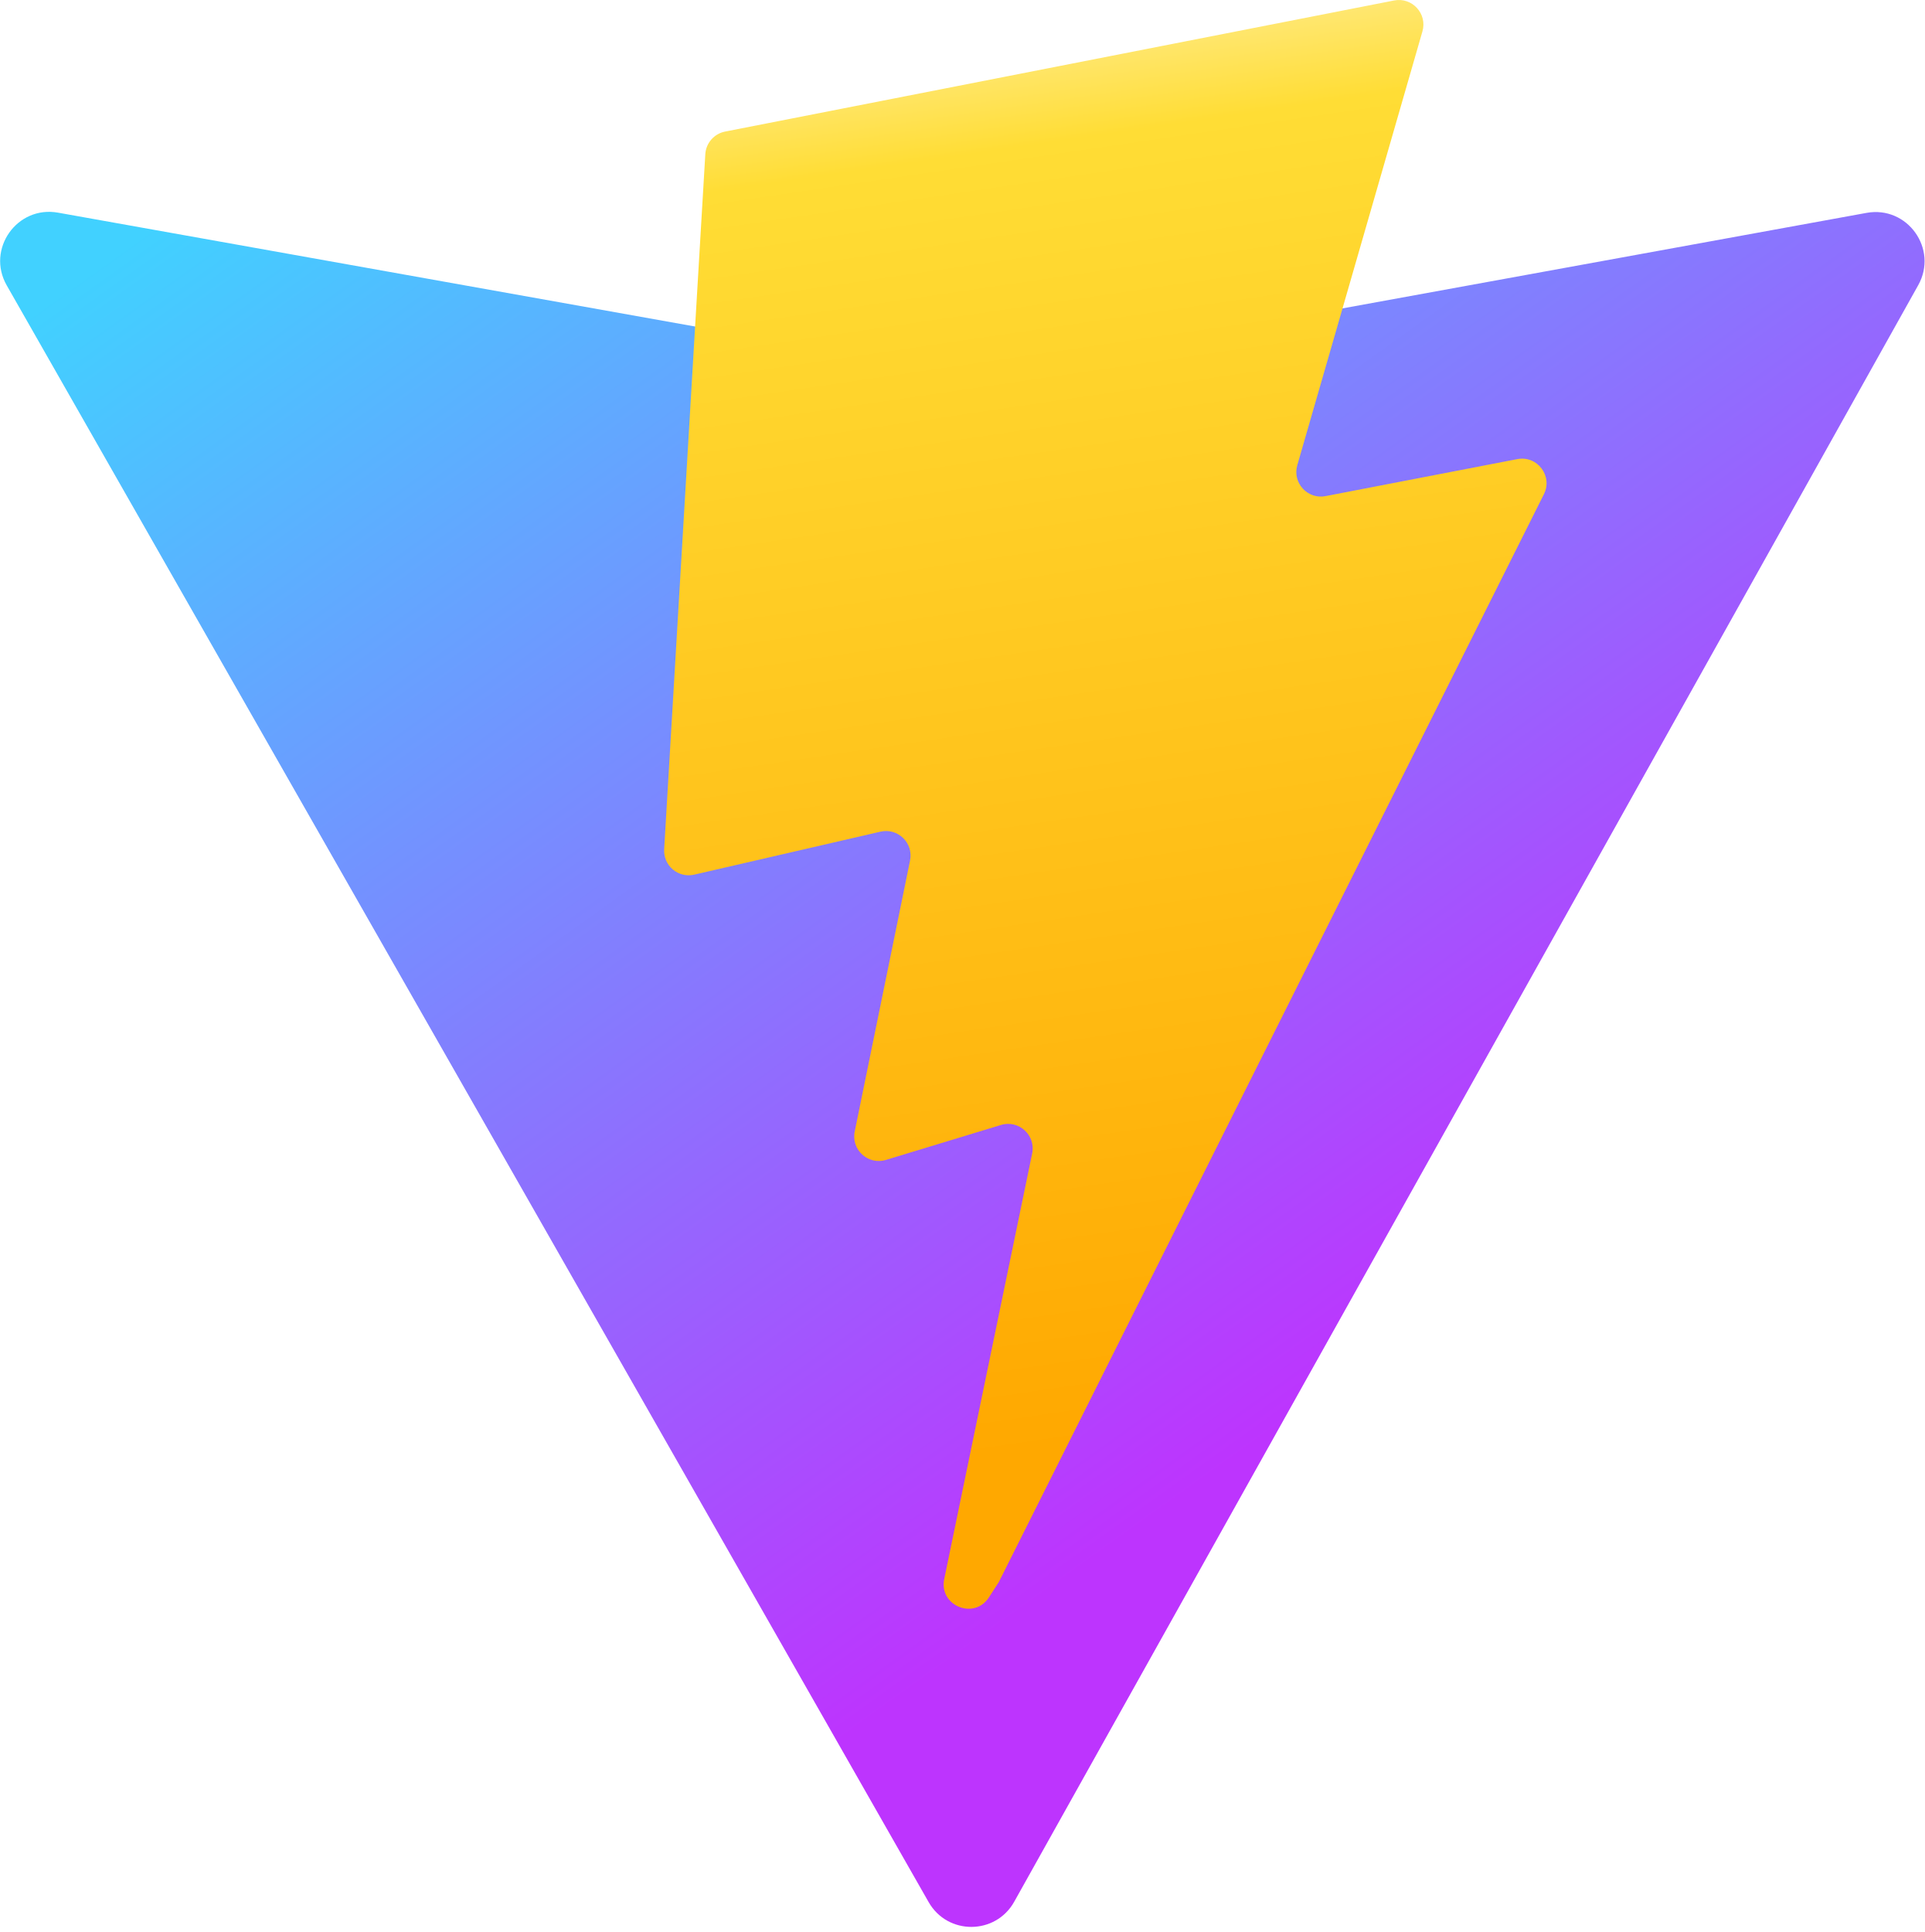
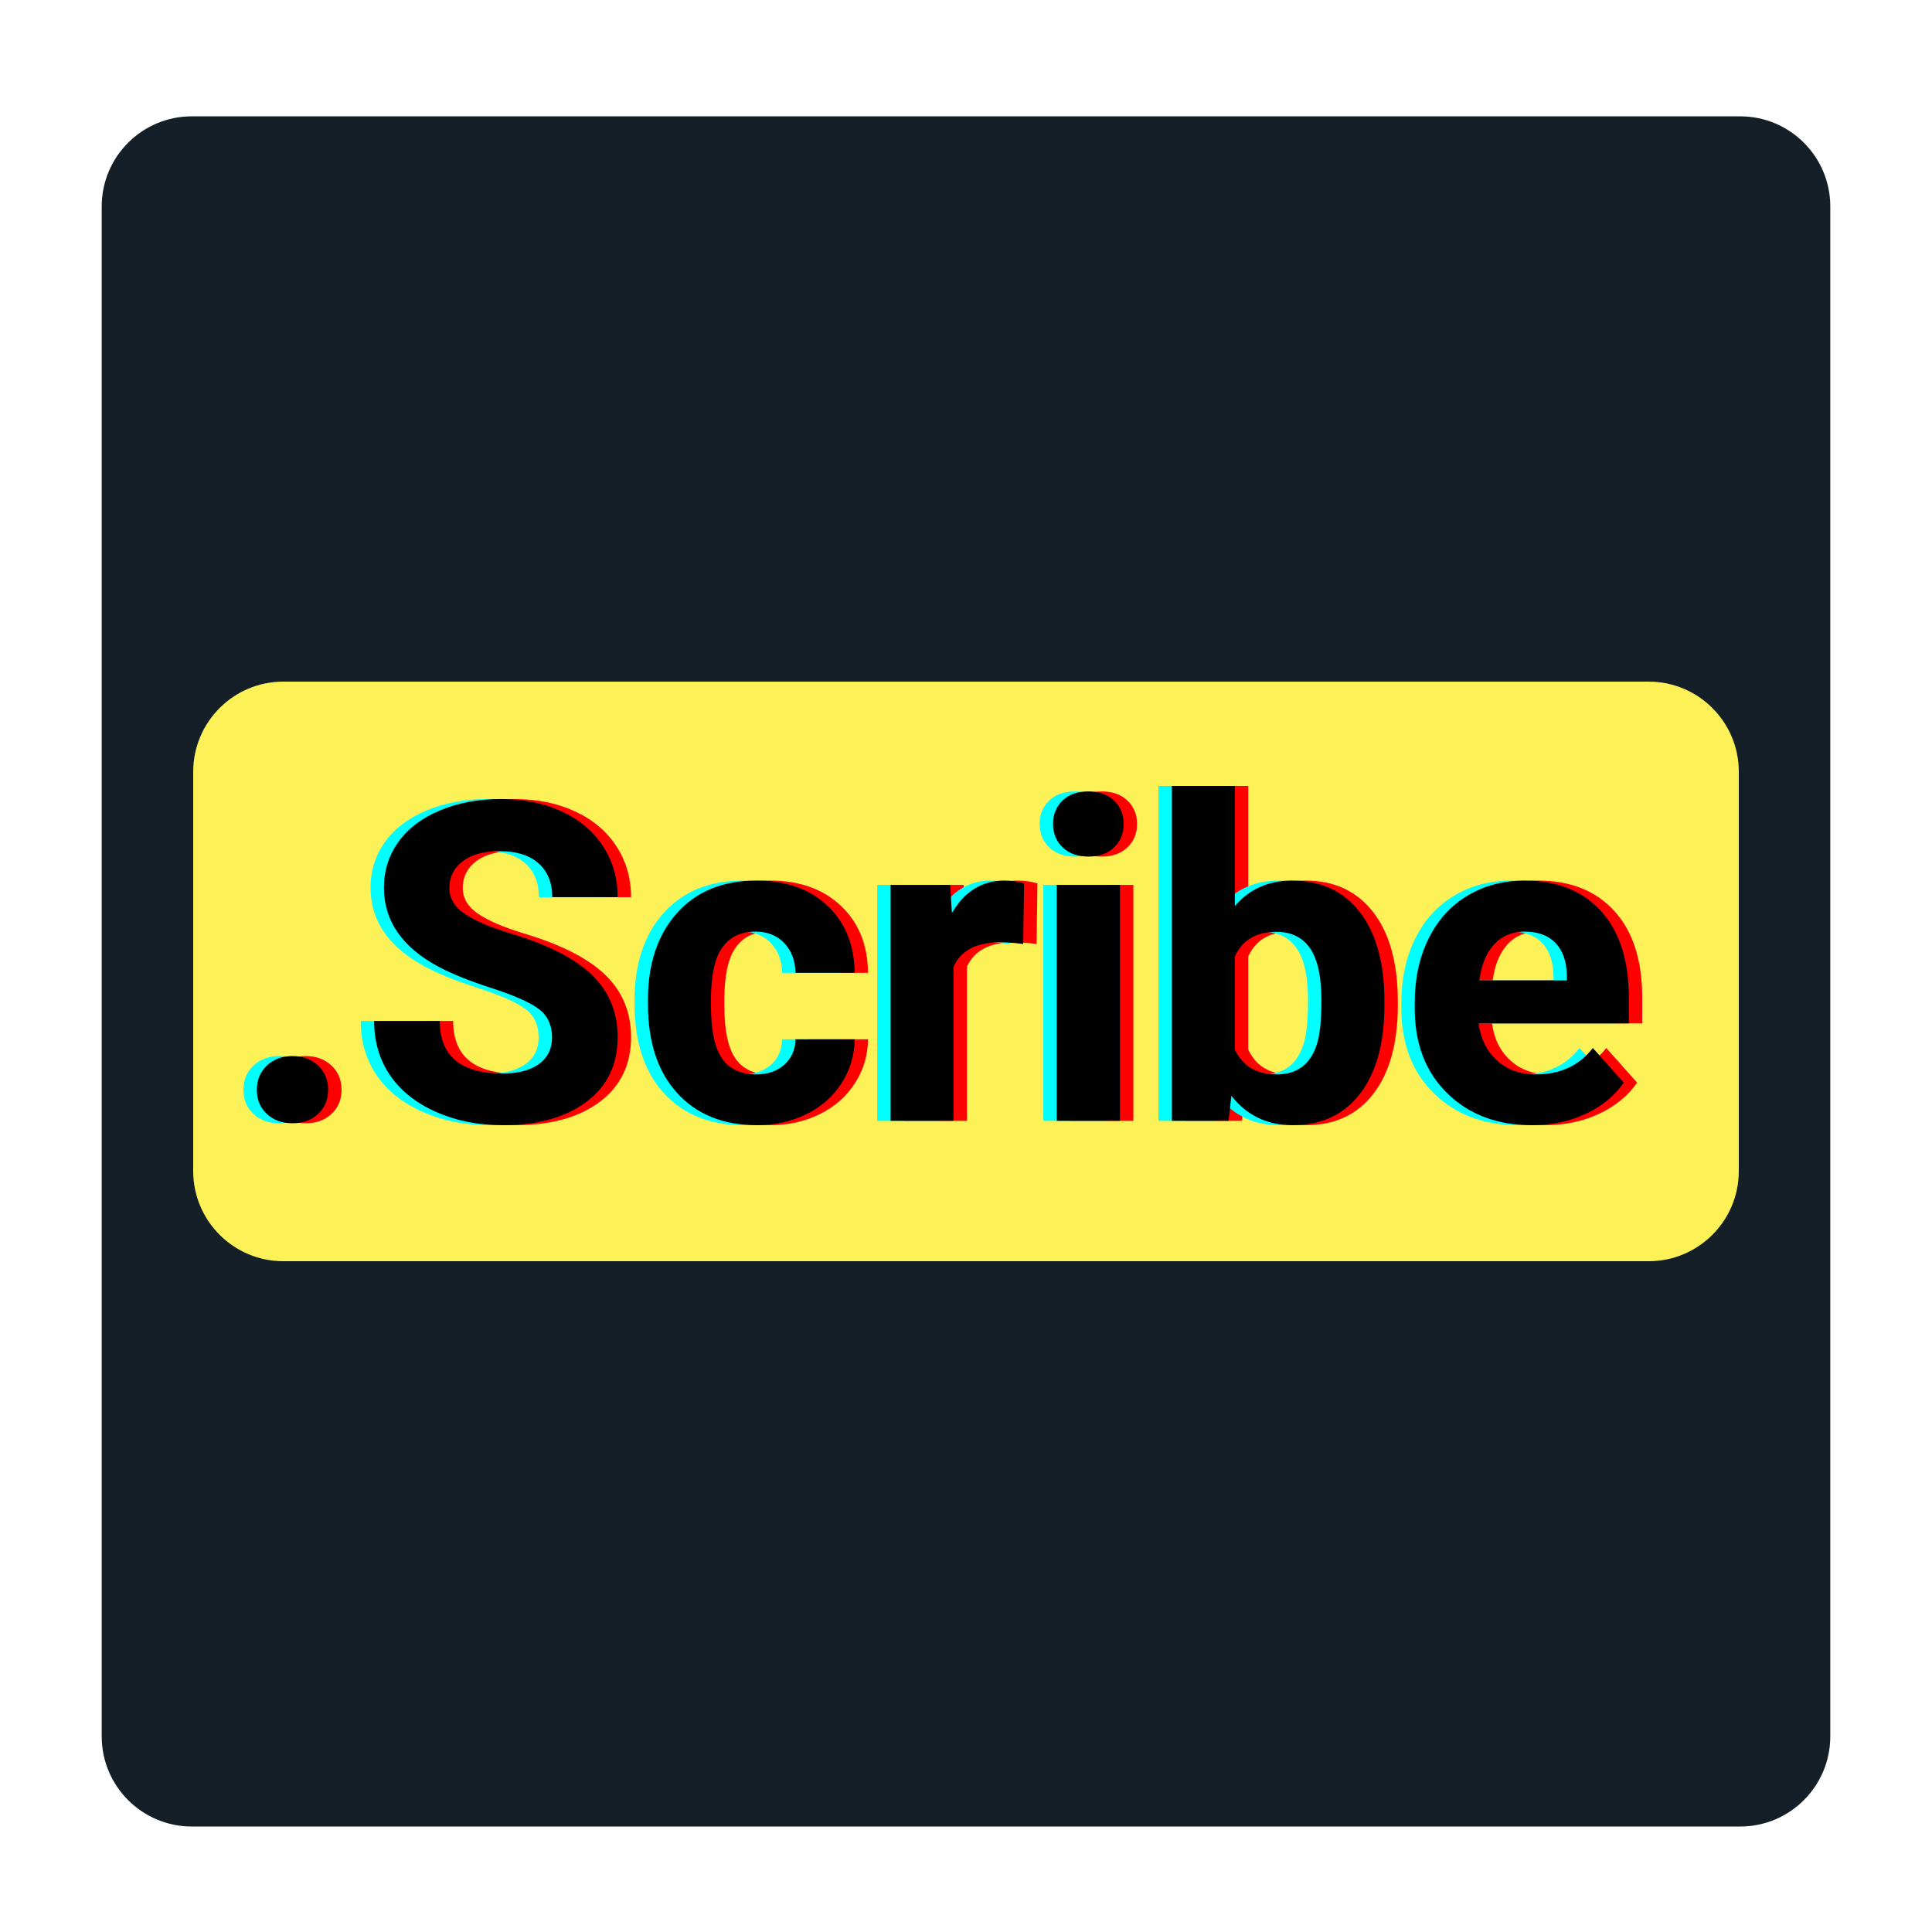
- <svg xmlns="http://www.w3.org/2000/svg" aria-hidden="true" role="img" class="iconify iconify--logos" width="31.88" height="32" preserveAspectRatio="xMidYMid meet" viewBox="0 0 256 257">
+ <svg xmlns="http://www.w3.org/2000/svg" width="750" zoomAndPan="magnify" viewBox="0 0 562.5 562.5" height="750" preserveAspectRatio="xMidYMid meet" version="1.0">
  <defs>
-     <linearGradient id="IconifyId1813088fe1fbc01fb466" x1="-.828%" x2="57.636%" y1="7.652%" y2="78.411%">
-       <stop offset="0%" stop-color="#41D1FF" />
-       <stop offset="100%" stop-color="#BD34FE" />
-     </linearGradient>
-     <linearGradient id="IconifyId1813088fe1fbc01fb467" x1="43.376%" x2="50.316%" y1="2.242%" y2="89.03%">
-       <stop offset="0%" stop-color="#FFEA83" />
-       <stop offset="8.333%" stop-color="#FFDD35" />
-       <stop offset="100%" stop-color="#FFA800" />
-     </linearGradient>
+     <g />
+     <clipPath id="31fb1efd84">
+       <path d="M 29.613 33.867 L 533 33.867 L 533 532 L 29.613 532 Z M 29.613 33.867 " clip-rule="nonzero" />
+     </clipPath>
+     <clipPath id="6c003fa2bf">
+       <path d="M 55.863 33.867 L 506.637 33.867 C 521.133 33.867 532.887 45.617 532.887 60.117 L 532.887 505.543 C 532.887 520.043 521.133 531.793 506.637 531.793 L 55.863 531.793 C 41.367 531.793 29.613 520.043 29.613 505.543 L 29.613 60.117 C 29.613 45.617 41.367 33.867 55.863 33.867 " clip-rule="nonzero" />
+     </clipPath>
+     <clipPath id="1b7de0bf95">
+       <path d="M 56.25 198.453 L 507 198.453 L 507 367.203 L 56.25 367.203 Z M 56.25 198.453 " clip-rule="nonzero" />
+     </clipPath>
+     <clipPath id="0d18473445">
+       <path d="M 82.5 198.453 L 480 198.453 C 494.496 198.453 506.25 210.207 506.25 224.703 L 506.25 340.953 C 506.25 355.453 494.496 367.203 480 367.203 L 82.5 367.203 C 68.004 367.203 56.25 355.453 56.25 340.953 L 56.25 224.703 C 56.25 210.207 68.004 198.453 82.5 198.453 " clip-rule="nonzero" />
+     </clipPath>
  </defs>
-   <path fill="url(#IconifyId1813088fe1fbc01fb466)" d="M255.153 37.938L134.897 252.976c-2.483 4.44-8.862 4.466-11.382.048L.875 37.958c-2.746-4.814 1.371-10.646 6.827-9.67l120.385 21.517a6.537 6.537 0 0 0 2.322-.004l117.867-21.483c5.438-.991 9.574 4.796 6.877 9.62Z" />
-   <path fill="url(#IconifyId1813088fe1fbc01fb467)" d="M185.432.063L96.44 17.501a3.268 3.268 0 0 0-2.634 3.014l-5.474 92.456a3.268 3.268 0 0 0 3.997 3.378l24.777-5.718c2.318-.535 4.413 1.507 3.936 3.838l-7.361 36.047c-.495 2.426 1.782 4.5 4.151 3.78l15.304-4.649c2.372-.72 4.652 1.36 4.15 3.788l-11.698 56.621c-.732 3.542 3.979 5.473 5.943 2.437l1.313-2.028l72.516-144.72c1.215-2.423-.88-5.186-3.54-4.672l-25.505 4.922c-2.396.462-4.435-1.77-3.759-4.114l16.646-57.705c.677-2.35-1.37-4.583-3.769-4.113Z" />
+   <g clip-path="url(#31fb1efd84)">
+     <g clip-path="url(#6c003fa2bf)">
+       <path fill="#151f28" d="M 29.613 33.867 L 533.227 33.867 L 533.227 532.207 L 29.613 532.207 Z M 29.613 33.867 " fill-opacity="1" fill-rule="nonzero" />
+     </g>
+   </g>
+   <g clip-path="url(#1b7de0bf95)">
+     <g clip-path="url(#0d18473445)">
+       <path fill="#fcf258" d="M 56.25 198.453 L 507.129 198.453 L 507.129 367.203 L 56.25 367.203 Z M 56.25 198.453 " fill-opacity="1" fill-rule="nonzero" />
+     </g>
+   </g>
+   <g fill="#ff0000" fill-opacity="1">
+     <g transform="translate(70.68371, 326.33)">
+       <g>
+         <path d="M 8 -9.016 C 8 -11.93 8.984 -14.301 10.953 -16.125 C 12.922 -17.945 15.383 -18.859 18.344 -18.859 C 21.352 -18.859 23.836 -17.945 25.797 -16.125 C 27.766 -14.301 28.75 -11.93 28.75 -9.016 C 28.75 -6.141 27.773 -3.801 25.828 -2 C 23.891 -0.195 21.395 0.703 18.344 0.703 C 15.344 0.703 12.867 -0.195 10.922 -2 C 8.973 -3.801 8 -6.141 8 -9.016 Z M 8 -9.016 " />
+       </g>
+     </g>
+   </g>
+   <g fill="#ff0000" fill-opacity="1">
+     <g transform="translate(108.4511, 326.33)">
+       <g>
+         <path d="M 56.172 -24.25 C 56.172 -27.844 54.898 -30.602 52.359 -32.531 C 49.828 -34.457 45.258 -36.488 38.656 -38.625 C 32.051 -40.758 26.828 -42.863 22.984 -44.938 C 12.484 -50.613 7.234 -58.254 7.234 -67.859 C 7.234 -72.848 8.641 -77.301 11.453 -81.219 C 14.266 -85.133 18.305 -88.191 23.578 -90.391 C 28.848 -92.586 34.766 -93.688 41.328 -93.688 C 47.922 -93.688 53.801 -92.488 58.969 -90.094 C 64.133 -87.707 68.145 -84.332 71 -79.969 C 73.852 -75.613 75.281 -70.664 75.281 -65.125 L 56.234 -65.125 C 56.234 -69.352 54.898 -72.641 52.234 -74.984 C 49.578 -77.336 45.832 -78.516 41 -78.516 C 36.352 -78.516 32.738 -77.531 30.156 -75.562 C 27.57 -73.602 26.281 -71.016 26.281 -67.797 C 26.281 -64.785 27.789 -62.266 30.812 -60.234 C 33.844 -58.203 38.301 -56.301 44.188 -54.531 C 55.02 -51.27 62.91 -47.227 67.859 -42.406 C 72.805 -37.582 75.281 -31.57 75.281 -24.375 C 75.281 -16.375 72.254 -10.098 66.203 -5.547 C 60.148 -1.004 52.004 1.266 41.766 1.266 C 34.66 1.266 28.188 -0.031 22.344 -2.625 C 16.5 -5.227 12.039 -8.797 8.969 -13.328 C 5.906 -17.859 4.375 -23.109 4.375 -29.078 L 23.484 -29.078 C 23.484 -18.879 29.578 -13.781 41.766 -13.781 C 46.297 -13.781 49.828 -14.695 52.359 -16.531 C 54.898 -18.375 56.172 -20.945 56.172 -24.25 Z M 56.172 -24.25 " />
+       </g>
+     </g>
+   </g>
+   <g fill="#ff0000" fill-opacity="1">
+     <g transform="translate(188.3657, 326.33)">
+       <g>
+         <path d="M 35.609 -13.516 C 38.992 -13.516 41.742 -14.445 43.859 -16.312 C 45.973 -18.176 47.07 -20.648 47.156 -23.734 L 64.359 -23.734 C 64.316 -19.086 63.047 -14.828 60.547 -10.953 C 58.055 -7.078 54.641 -4.07 50.297 -1.938 C 45.961 0.195 41.172 1.266 35.922 1.266 C 26.109 1.266 18.363 -1.852 12.688 -8.094 C 7.02 -14.332 4.188 -22.953 4.188 -33.953 L 4.188 -35.172 C 4.188 -45.742 7 -54.18 12.625 -60.484 C 18.258 -66.797 25.984 -69.953 35.797 -69.953 C 44.391 -69.953 51.273 -67.504 56.453 -62.609 C 61.641 -57.723 64.273 -51.219 64.359 -43.094 L 47.156 -43.094 C 47.07 -46.656 45.973 -49.547 43.859 -51.766 C 41.742 -53.984 38.953 -55.094 35.484 -55.094 C 31.211 -55.094 27.984 -53.535 25.797 -50.422 C 23.617 -47.316 22.531 -42.273 22.531 -35.297 L 22.531 -33.391 C 22.531 -26.316 23.609 -21.234 25.766 -18.141 C 27.93 -15.055 31.211 -13.516 35.609 -13.516 Z M 35.609 -13.516 " />
+       </g>
+     </g>
+   </g>
+   <g fill="#ff0000" fill-opacity="1">
+     <g transform="translate(256.1566, 326.33)">
+       <g>
+         <path d="M 45.641 -51.484 C 43.141 -51.816 40.938 -51.984 39.031 -51.984 C 32.094 -51.984 27.547 -49.633 25.391 -44.938 L 25.391 0 L 7.047 0 L 7.047 -68.688 L 24.375 -68.688 L 24.891 -60.5 C 28.566 -66.801 33.664 -69.953 40.188 -69.953 C 42.219 -69.953 44.117 -69.676 45.891 -69.125 Z M 45.641 -51.484 " />
+       </g>
+     </g>
+   </g>
+   <g fill="#ff0000" fill-opacity="1">
+     <g transform="translate(303.5722, 326.33)">
+       <g>
+         <path d="M 26.406 0 L 8 0 L 8 -68.688 L 26.406 -68.688 Z M 6.922 -86.453 C 6.922 -89.203 7.836 -91.461 9.672 -93.234 C 11.516 -95.016 14.023 -95.906 17.203 -95.906 C 20.336 -95.906 22.832 -95.016 24.688 -93.234 C 26.551 -91.461 27.484 -89.203 27.484 -86.453 C 27.484 -83.66 26.539 -81.375 24.656 -79.594 C 22.781 -77.82 20.297 -76.938 17.203 -76.938 C 14.109 -76.938 11.617 -77.82 9.734 -79.594 C 7.859 -81.375 6.922 -83.66 6.922 -86.453 Z M 6.922 -86.453 " />
+       </g>
+     </g>
+   </g>
+   <g fill="#ff0000" fill-opacity="1">
+     <g transform="translate(338.039, 326.33)">
+       <g>
+         <path d="M 68.938 -33.703 C 68.938 -22.703 66.586 -14.125 61.891 -7.969 C 57.191 -1.812 50.633 1.266 42.219 1.266 C 34.77 1.266 28.82 -1.586 24.375 -7.297 L 23.547 0 L 7.047 0 L 7.047 -97.5 L 25.391 -97.5 L 25.391 -62.531 C 29.617 -67.477 35.18 -69.953 42.078 -69.953 C 50.461 -69.953 57.035 -66.875 61.797 -60.719 C 66.555 -54.562 68.938 -45.895 68.938 -34.719 Z M 50.594 -35.047 C 50.594 -41.984 49.488 -47.047 47.281 -50.234 C 45.082 -53.43 41.805 -55.031 37.453 -55.031 C 31.609 -55.031 27.586 -52.641 25.391 -47.859 L 25.391 -20.75 C 27.629 -15.926 31.691 -13.516 37.578 -13.516 C 43.504 -13.516 47.398 -16.438 49.266 -22.281 C 50.148 -25.07 50.594 -29.328 50.594 -35.047 Z M 50.594 -35.047 " />
+       </g>
+     </g>
+   </g>
+   <g fill="#ff0000" fill-opacity="1">
+     <g transform="translate(411.2252, 326.33)">
+       <g>
+         <path d="M 38.656 1.266 C 28.582 1.266 20.383 -1.82 14.062 -8 C 7.738 -14.176 4.578 -22.406 4.578 -32.688 L 4.578 -34.469 C 4.578 -41.363 5.906 -47.531 8.562 -52.969 C 11.227 -58.406 15.004 -62.594 19.891 -65.531 C 24.785 -68.477 30.363 -69.953 36.625 -69.953 C 46.02 -69.953 53.414 -66.988 58.812 -61.062 C 64.207 -55.133 66.906 -46.734 66.906 -35.859 L 66.906 -28.375 L 23.172 -28.375 C 23.766 -23.883 25.551 -20.285 28.531 -17.578 C 31.52 -14.867 35.297 -13.516 39.859 -13.516 C 46.93 -13.516 52.457 -16.078 56.438 -21.203 L 65.438 -11.109 C 62.688 -7.211 58.961 -4.176 54.266 -2 C 49.578 0.176 44.375 1.266 38.656 1.266 Z M 36.562 -55.094 C 32.926 -55.094 29.973 -53.863 27.703 -51.406 C 25.441 -48.957 23.992 -45.445 23.359 -40.875 L 48.875 -40.875 L 48.875 -42.344 C 48.789 -46.406 47.691 -49.547 45.578 -51.766 C 43.461 -53.984 40.457 -55.094 36.562 -55.094 Z M 36.562 -55.094 " />
+       </g>
+     </g>
+   </g>
+   <g fill="#00ffff" fill-opacity="1">
+     <g transform="translate(62.88373, 326.33)">
+       <g>
+         <path d="M 8 -9.016 C 8 -11.93 8.984 -14.301 10.953 -16.125 C 12.922 -17.945 15.383 -18.859 18.344 -18.859 C 21.352 -18.859 23.836 -17.945 25.797 -16.125 C 27.766 -14.301 28.75 -11.93 28.75 -9.016 C 28.75 -6.141 27.773 -3.801 25.828 -2 C 23.891 -0.195 21.395 0.703 18.344 0.703 C 15.344 0.703 12.867 -0.195 10.922 -2 C 8.973 -3.801 8 -6.141 8 -9.016 Z M 8 -9.016 " />
+       </g>
+     </g>
+   </g>
+   <g fill="#00ffff" fill-opacity="1">
+     <g transform="translate(100.6511, 326.33)">
+       <g>
+         <path d="M 56.172 -24.25 C 56.172 -27.844 54.898 -30.602 52.359 -32.531 C 49.828 -34.457 45.258 -36.488 38.656 -38.625 C 32.051 -40.758 26.828 -42.863 22.984 -44.938 C 12.484 -50.613 7.234 -58.254 7.234 -67.859 C 7.234 -72.848 8.641 -77.301 11.453 -81.219 C 14.266 -85.133 18.305 -88.191 23.578 -90.391 C 28.848 -92.586 34.766 -93.688 41.328 -93.688 C 47.922 -93.688 53.801 -92.488 58.969 -90.094 C 64.133 -87.707 68.145 -84.332 71 -79.969 C 73.852 -75.613 75.281 -70.664 75.281 -65.125 L 56.234 -65.125 C 56.234 -69.352 54.898 -72.641 52.234 -74.984 C 49.578 -77.336 45.832 -78.516 41 -78.516 C 36.352 -78.516 32.738 -77.531 30.156 -75.562 C 27.57 -73.602 26.281 -71.016 26.281 -67.797 C 26.281 -64.785 27.789 -62.266 30.812 -60.234 C 33.844 -58.203 38.301 -56.301 44.188 -54.531 C 55.02 -51.27 62.91 -47.227 67.859 -42.406 C 72.805 -37.582 75.281 -31.57 75.281 -24.375 C 75.281 -16.375 72.254 -10.098 66.203 -5.547 C 60.148 -1.004 52.004 1.266 41.766 1.266 C 34.66 1.266 28.188 -0.031 22.344 -2.625 C 16.5 -5.227 12.039 -8.797 8.969 -13.328 C 5.906 -17.859 4.375 -23.109 4.375 -29.078 L 23.484 -29.078 C 23.484 -18.879 29.578 -13.781 41.766 -13.781 C 46.297 -13.781 49.828 -14.695 52.359 -16.531 C 54.898 -18.375 56.172 -20.945 56.172 -24.25 Z M 56.172 -24.25 " />
+       </g>
+     </g>
+   </g>
+   <g fill="#00ffff" fill-opacity="1">
+     <g transform="translate(180.5657, 326.33)">
+       <g>
+         <path d="M 35.609 -13.516 C 38.992 -13.516 41.742 -14.445 43.859 -16.312 C 45.973 -18.176 47.07 -20.648 47.156 -23.734 L 64.359 -23.734 C 64.316 -19.086 63.047 -14.828 60.547 -10.953 C 58.055 -7.078 54.641 -4.07 50.297 -1.938 C 45.961 0.195 41.172 1.266 35.922 1.266 C 26.109 1.266 18.363 -1.852 12.688 -8.094 C 7.02 -14.332 4.188 -22.953 4.188 -33.953 L 4.188 -35.172 C 4.188 -45.742 7 -54.18 12.625 -60.484 C 18.258 -66.797 25.984 -69.953 35.797 -69.953 C 44.391 -69.953 51.273 -67.504 56.453 -62.609 C 61.641 -57.723 64.273 -51.219 64.359 -43.094 L 47.156 -43.094 C 47.07 -46.656 45.973 -49.547 43.859 -51.766 C 41.742 -53.984 38.953 -55.094 35.484 -55.094 C 31.211 -55.094 27.984 -53.535 25.797 -50.422 C 23.617 -47.316 22.531 -42.273 22.531 -35.297 L 22.531 -33.391 C 22.531 -26.316 23.609 -21.234 25.766 -18.141 C 27.93 -15.055 31.211 -13.516 35.609 -13.516 Z M 35.609 -13.516 " />
+       </g>
+     </g>
+   </g>
+   <g fill="#00ffff" fill-opacity="1">
+     <g transform="translate(248.3567, 326.33)">
+       <g>
+         <path d="M 45.641 -51.484 C 43.141 -51.816 40.938 -51.984 39.031 -51.984 C 32.094 -51.984 27.547 -49.633 25.391 -44.938 L 25.391 0 L 7.047 0 L 7.047 -68.688 L 24.375 -68.688 L 24.891 -60.5 C 28.566 -66.801 33.664 -69.953 40.188 -69.953 C 42.219 -69.953 44.117 -69.676 45.891 -69.125 Z M 45.641 -51.484 " />
+       </g>
+     </g>
+   </g>
+   <g fill="#00ffff" fill-opacity="1">
+     <g transform="translate(295.7722, 326.33)">
+       <g>
+         <path d="M 26.406 0 L 8 0 L 8 -68.688 L 26.406 -68.688 Z M 6.922 -86.453 C 6.922 -89.203 7.836 -91.461 9.672 -93.234 C 11.516 -95.016 14.023 -95.906 17.203 -95.906 C 20.336 -95.906 22.832 -95.016 24.688 -93.234 C 26.551 -91.461 27.484 -89.203 27.484 -86.453 C 27.484 -83.66 26.539 -81.375 24.656 -79.594 C 22.781 -77.82 20.297 -76.938 17.203 -76.938 C 14.109 -76.938 11.617 -77.82 9.734 -79.594 C 7.859 -81.375 6.922 -83.66 6.922 -86.453 Z M 6.922 -86.453 " />
+       </g>
+     </g>
+   </g>
+   <g fill="#00ffff" fill-opacity="1">
+     <g transform="translate(330.239, 326.33)">
+       <g>
+         <path d="M 68.938 -33.703 C 68.938 -22.703 66.586 -14.125 61.891 -7.969 C 57.191 -1.812 50.633 1.266 42.219 1.266 C 34.77 1.266 28.82 -1.586 24.375 -7.297 L 23.547 0 L 7.047 0 L 7.047 -97.5 L 25.391 -97.5 L 25.391 -62.531 C 29.617 -67.477 35.18 -69.953 42.078 -69.953 C 50.461 -69.953 57.035 -66.875 61.797 -60.719 C 66.555 -54.562 68.938 -45.895 68.938 -34.719 Z M 50.594 -35.047 C 50.594 -41.984 49.488 -47.047 47.281 -50.234 C 45.082 -53.43 41.805 -55.031 37.453 -55.031 C 31.609 -55.031 27.586 -52.641 25.391 -47.859 L 25.391 -20.75 C 27.629 -15.926 31.691 -13.516 37.578 -13.516 C 43.504 -13.516 47.398 -16.438 49.266 -22.281 C 50.148 -25.07 50.594 -29.328 50.594 -35.047 Z M 50.594 -35.047 " />
+       </g>
+     </g>
+   </g>
+   <g fill="#00ffff" fill-opacity="1">
+     <g transform="translate(403.4253, 326.33)">
+       <g>
+         <path d="M 38.656 1.266 C 28.582 1.266 20.383 -1.82 14.062 -8 C 7.738 -14.176 4.578 -22.406 4.578 -32.688 L 4.578 -34.469 C 4.578 -41.363 5.906 -47.531 8.562 -52.969 C 11.227 -58.406 15.004 -62.594 19.891 -65.531 C 24.785 -68.477 30.363 -69.953 36.625 -69.953 C 46.02 -69.953 53.414 -66.988 58.812 -61.062 C 64.207 -55.133 66.906 -46.734 66.906 -35.859 L 66.906 -28.375 L 23.172 -28.375 C 23.766 -23.883 25.551 -20.285 28.531 -17.578 C 31.52 -14.867 35.297 -13.516 39.859 -13.516 C 46.93 -13.516 52.457 -16.078 56.438 -21.203 L 65.438 -11.109 C 62.688 -7.211 58.961 -4.176 54.266 -2 C 49.578 0.176 44.375 1.266 38.656 1.266 Z M 36.562 -55.094 C 32.926 -55.094 29.973 -53.863 27.703 -51.406 C 25.441 -48.957 23.992 -45.445 23.359 -40.875 L 48.875 -40.875 L 48.875 -42.344 C 48.789 -46.406 47.691 -49.547 45.578 -51.766 C 43.461 -53.984 40.457 -55.094 36.562 -55.094 Z M 36.562 -55.094 " />
+       </g>
+     </g>
+   </g>
+   <g fill="#000000" fill-opacity="1">
+     <g transform="translate(66.78372, 326.33)">
+       <g>
+         <path d="M 8 -9.016 C 8 -11.93 8.984 -14.301 10.953 -16.125 C 12.922 -17.945 15.383 -18.859 18.344 -18.859 C 21.352 -18.859 23.836 -17.945 25.797 -16.125 C 27.766 -14.301 28.75 -11.93 28.75 -9.016 C 28.75 -6.141 27.773 -3.801 25.828 -2 C 23.891 -0.195 21.395 0.703 18.344 0.703 C 15.344 0.703 12.867 -0.195 10.922 -2 C 8.973 -3.801 8 -6.141 8 -9.016 Z M 8 -9.016 " />
+       </g>
+     </g>
+   </g>
+   <g fill="#000000" fill-opacity="1">
+     <g transform="translate(104.5511, 326.33)">
+       <g>
+         <path d="M 56.172 -24.25 C 56.172 -27.844 54.898 -30.602 52.359 -32.531 C 49.828 -34.457 45.258 -36.488 38.656 -38.625 C 32.051 -40.758 26.828 -42.863 22.984 -44.938 C 12.484 -50.613 7.234 -58.254 7.234 -67.859 C 7.234 -72.848 8.641 -77.301 11.453 -81.219 C 14.266 -85.133 18.305 -88.191 23.578 -90.391 C 28.848 -92.586 34.766 -93.688 41.328 -93.688 C 47.922 -93.688 53.801 -92.488 58.969 -90.094 C 64.133 -87.707 68.145 -84.332 71 -79.969 C 73.852 -75.613 75.281 -70.664 75.281 -65.125 L 56.234 -65.125 C 56.234 -69.352 54.898 -72.641 52.234 -74.984 C 49.578 -77.336 45.832 -78.516 41 -78.516 C 36.352 -78.516 32.738 -77.531 30.156 -75.562 C 27.57 -73.602 26.281 -71.016 26.281 -67.797 C 26.281 -64.785 27.789 -62.266 30.812 -60.234 C 33.844 -58.203 38.301 -56.301 44.188 -54.531 C 55.02 -51.27 62.91 -47.227 67.859 -42.406 C 72.805 -37.582 75.281 -31.57 75.281 -24.375 C 75.281 -16.375 72.254 -10.098 66.203 -5.547 C 60.148 -1.004 52.004 1.266 41.766 1.266 C 34.66 1.266 28.188 -0.031 22.344 -2.625 C 16.5 -5.227 12.039 -8.797 8.969 -13.328 C 5.906 -17.859 4.375 -23.109 4.375 -29.078 L 23.484 -29.078 C 23.484 -18.879 29.578 -13.781 41.766 -13.781 C 46.297 -13.781 49.828 -14.695 52.359 -16.531 C 54.898 -18.375 56.172 -20.945 56.172 -24.25 Z M 56.172 -24.25 " />
+       </g>
+     </g>
+   </g>
+   <g fill="#000000" fill-opacity="1">
+     <g transform="translate(184.4657, 326.33)">
+       <g>
+         <path d="M 35.609 -13.516 C 38.992 -13.516 41.742 -14.445 43.859 -16.312 C 45.973 -18.176 47.07 -20.648 47.156 -23.734 L 64.359 -23.734 C 64.316 -19.086 63.047 -14.828 60.547 -10.953 C 58.055 -7.078 54.641 -4.07 50.297 -1.938 C 45.961 0.195 41.172 1.266 35.922 1.266 C 26.109 1.266 18.363 -1.852 12.688 -8.094 C 7.02 -14.332 4.188 -22.953 4.188 -33.953 L 4.188 -35.172 C 4.188 -45.742 7 -54.18 12.625 -60.484 C 18.258 -66.797 25.984 -69.953 35.797 -69.953 C 44.391 -69.953 51.273 -67.504 56.453 -62.609 C 61.641 -57.723 64.273 -51.219 64.359 -43.094 L 47.156 -43.094 C 47.07 -46.656 45.973 -49.547 43.859 -51.766 C 41.742 -53.984 38.953 -55.094 35.484 -55.094 C 31.211 -55.094 27.984 -53.535 25.797 -50.422 C 23.617 -47.316 22.531 -42.273 22.531 -35.297 L 22.531 -33.391 C 22.531 -26.316 23.609 -21.234 25.766 -18.141 C 27.93 -15.055 31.211 -13.516 35.609 -13.516 Z M 35.609 -13.516 " />
+       </g>
+     </g>
+   </g>
+   <g fill="#000000" fill-opacity="1">
+     <g transform="translate(252.2567, 326.33)">
+       <g>
+         <path d="M 45.641 -51.484 C 43.141 -51.816 40.938 -51.984 39.031 -51.984 C 32.094 -51.984 27.547 -49.633 25.391 -44.938 L 25.391 0 L 7.047 0 L 7.047 -68.688 L 24.375 -68.688 L 24.891 -60.5 C 28.566 -66.801 33.664 -69.953 40.188 -69.953 C 42.219 -69.953 44.117 -69.676 45.891 -69.125 Z M 45.641 -51.484 " />
+       </g>
+     </g>
+   </g>
+   <g fill="#000000" fill-opacity="1">
+     <g transform="translate(299.6722, 326.33)">
+       <g>
+         <path d="M 26.406 0 L 8 0 L 8 -68.688 L 26.406 -68.688 Z M 6.922 -86.453 C 6.922 -89.203 7.836 -91.461 9.672 -93.234 C 11.516 -95.016 14.023 -95.906 17.203 -95.906 C 20.336 -95.906 22.832 -95.016 24.688 -93.234 C 26.551 -91.461 27.484 -89.203 27.484 -86.453 C 27.484 -83.66 26.539 -81.375 24.656 -79.594 C 22.781 -77.82 20.297 -76.938 17.203 -76.938 C 14.109 -76.938 11.617 -77.82 9.734 -79.594 C 7.859 -81.375 6.922 -83.66 6.922 -86.453 Z M 6.922 -86.453 " />
+       </g>
+     </g>
+   </g>
+   <g fill="#000000" fill-opacity="1">
+     <g transform="translate(334.139, 326.33)">
+       <g>
+         <path d="M 68.938 -33.703 C 68.938 -22.703 66.586 -14.125 61.891 -7.969 C 57.191 -1.812 50.633 1.266 42.219 1.266 C 34.77 1.266 28.82 -1.586 24.375 -7.297 L 23.547 0 L 7.047 0 L 7.047 -97.5 L 25.391 -97.5 L 25.391 -62.531 C 29.617 -67.477 35.18 -69.953 42.078 -69.953 C 50.461 -69.953 57.035 -66.875 61.797 -60.719 C 66.555 -54.562 68.938 -45.895 68.938 -34.719 Z M 50.594 -35.047 C 50.594 -41.984 49.488 -47.047 47.281 -50.234 C 45.082 -53.43 41.805 -55.031 37.453 -55.031 C 31.609 -55.031 27.586 -52.641 25.391 -47.859 L 25.391 -20.75 C 27.629 -15.926 31.691 -13.516 37.578 -13.516 C 43.504 -13.516 47.398 -16.438 49.266 -22.281 C 50.148 -25.07 50.594 -29.328 50.594 -35.047 Z M 50.594 -35.047 " />
+       </g>
+     </g>
+   </g>
+   <g fill="#000000" fill-opacity="1">
+     <g transform="translate(407.3253, 326.33)">
+       <g>
+         <path d="M 38.656 1.266 C 28.582 1.266 20.383 -1.82 14.062 -8 C 7.738 -14.176 4.578 -22.406 4.578 -32.688 L 4.578 -34.469 C 4.578 -41.363 5.906 -47.531 8.562 -52.969 C 11.227 -58.406 15.004 -62.594 19.891 -65.531 C 24.785 -68.477 30.363 -69.953 36.625 -69.953 C 46.02 -69.953 53.414 -66.988 58.812 -61.062 C 64.207 -55.133 66.906 -46.734 66.906 -35.859 L 66.906 -28.375 L 23.172 -28.375 C 23.766 -23.883 25.551 -20.285 28.531 -17.578 C 31.52 -14.867 35.297 -13.516 39.859 -13.516 C 46.93 -13.516 52.457 -16.078 56.438 -21.203 L 65.438 -11.109 C 62.688 -7.211 58.961 -4.176 54.266 -2 C 49.578 0.176 44.375 1.266 38.656 1.266 Z M 36.562 -55.094 C 32.926 -55.094 29.973 -53.863 27.703 -51.406 C 25.441 -48.957 23.992 -45.445 23.359 -40.875 L 48.875 -40.875 L 48.875 -42.344 C 48.789 -46.406 47.691 -49.547 45.578 -51.766 C 43.461 -53.984 40.457 -55.094 36.562 -55.094 Z M 36.562 -55.094 " />
+       </g>
+     </g>
+   </g>
</svg>
